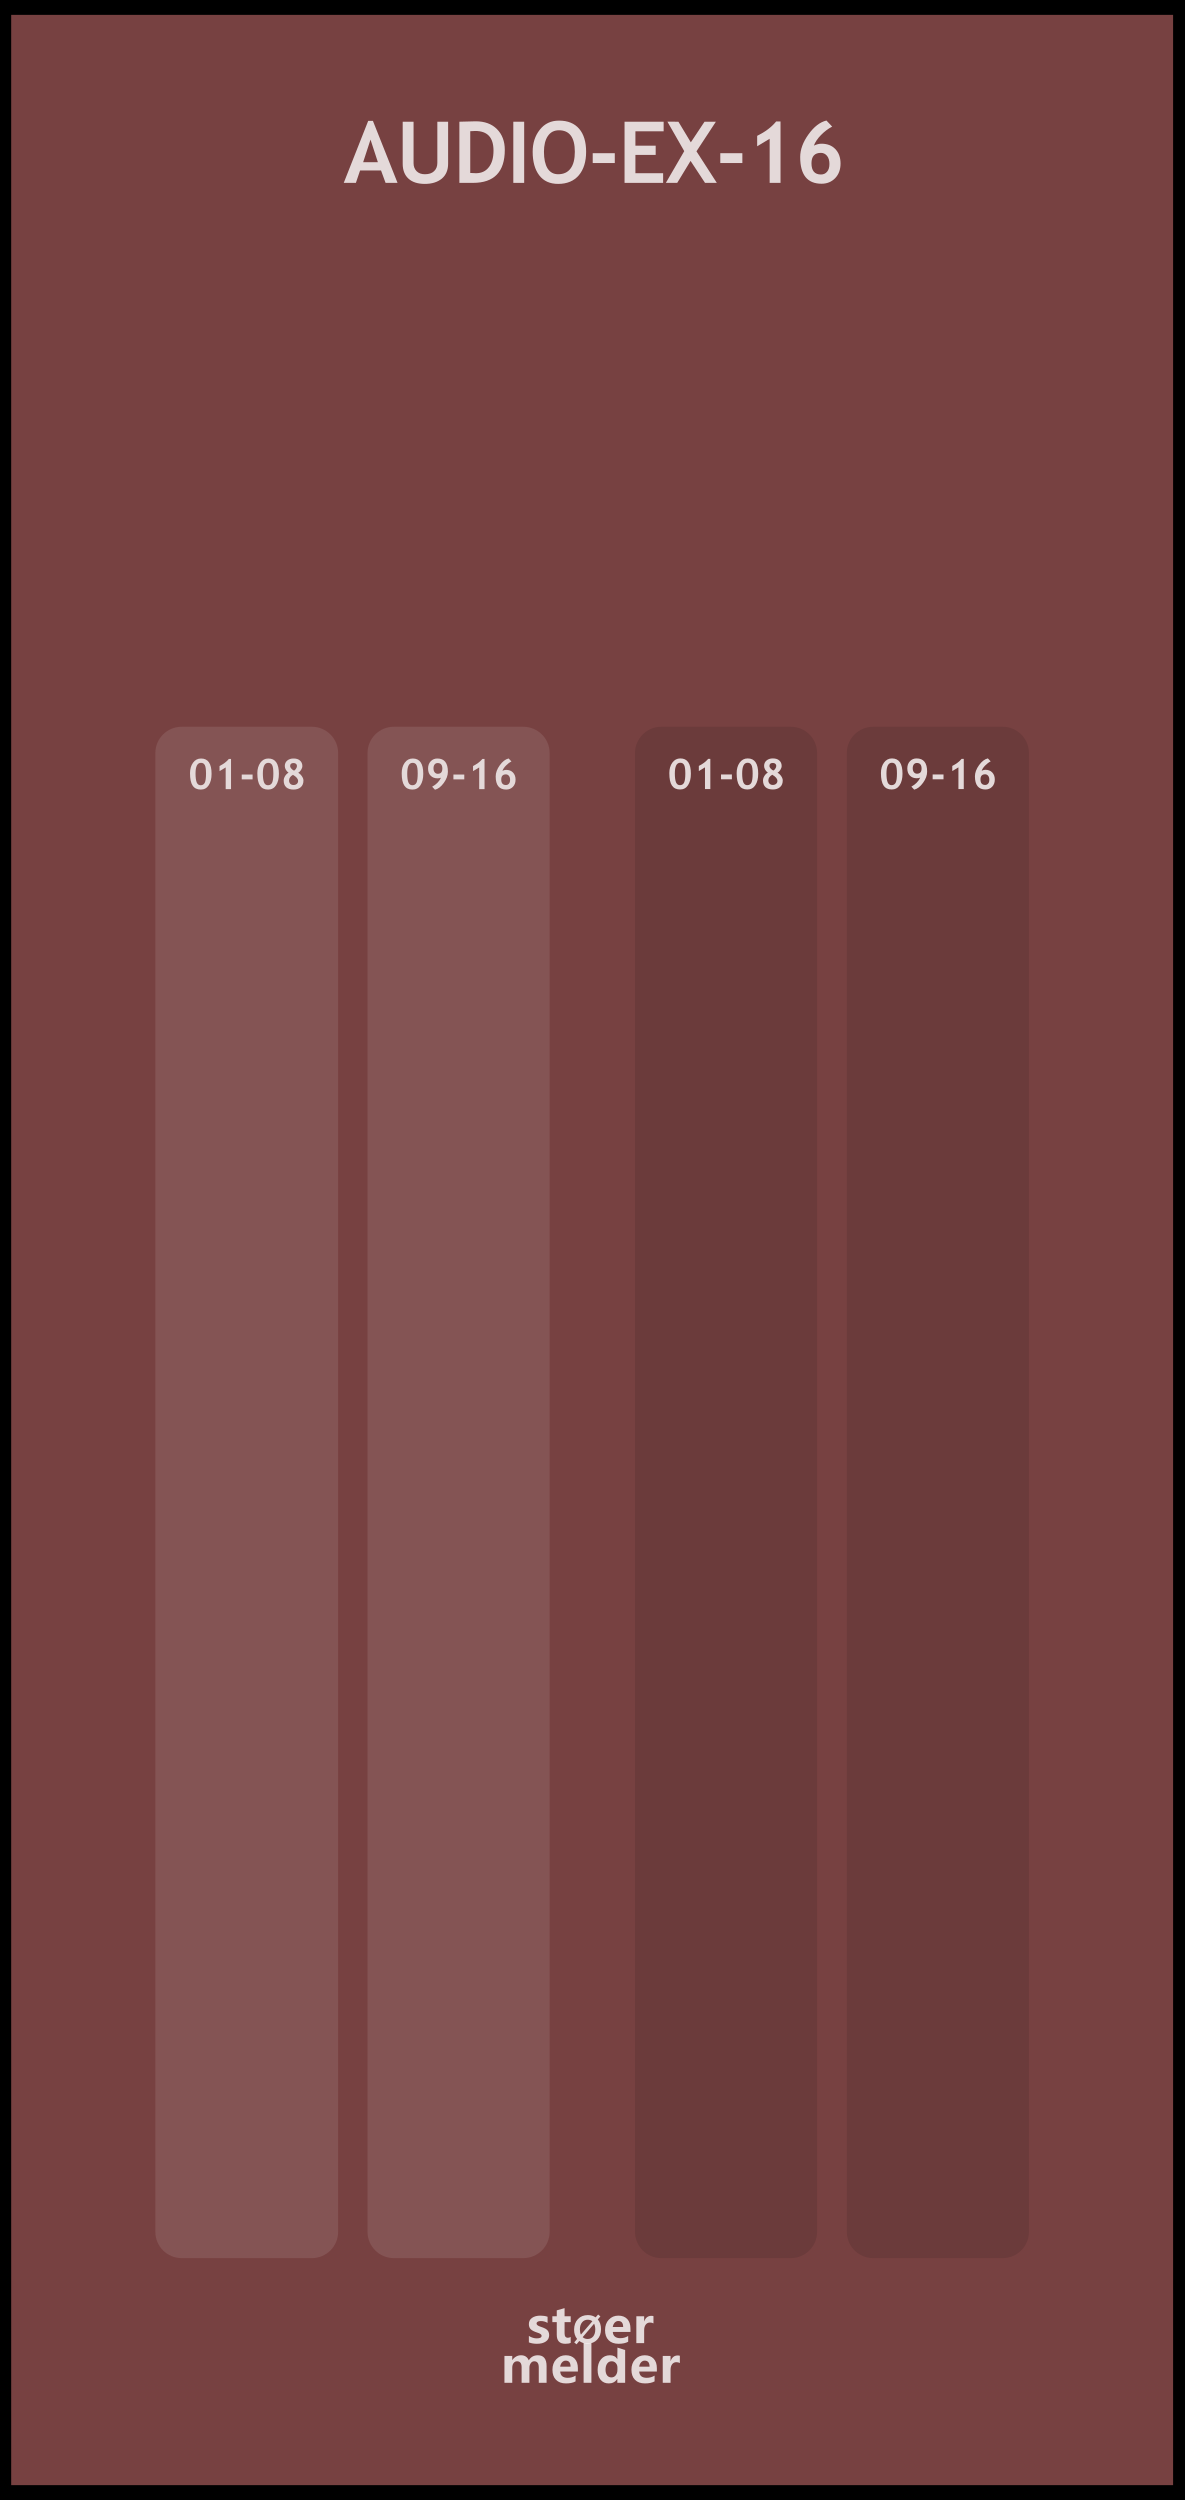
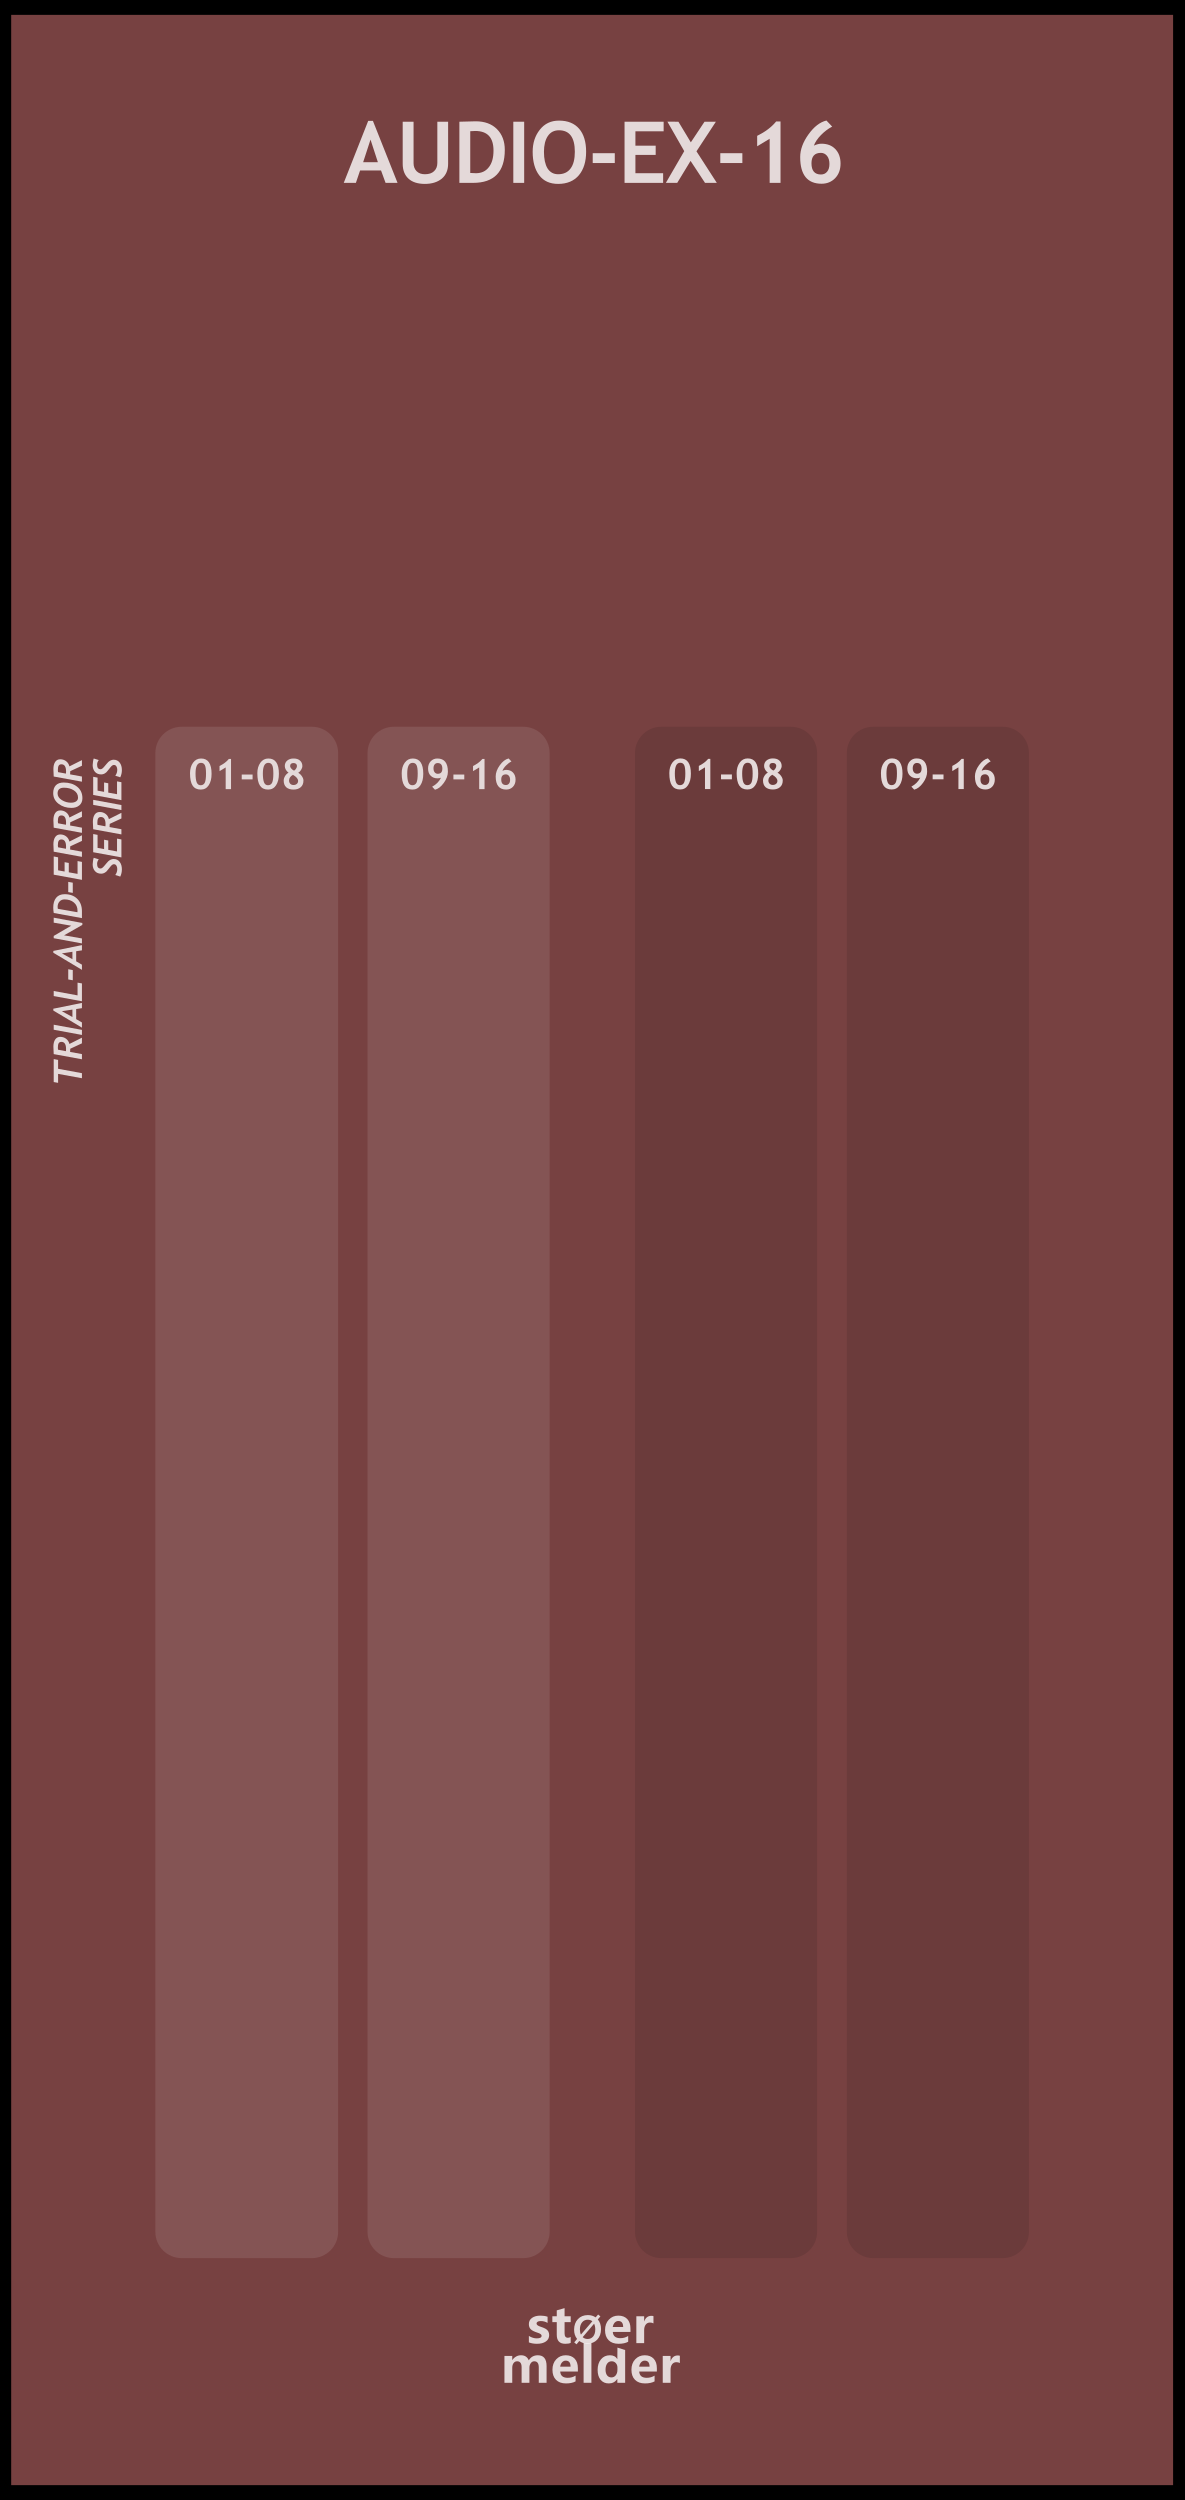
<svg xmlns="http://www.w3.org/2000/svg" width="100%" height="100%" viewBox="0 0 180 380" version="1.1" xml:space="preserve" style="fill-rule:evenodd;clip-rule:evenodd;stroke-linejoin:round;stroke-miterlimit:2;">
  <g id="Layer-1" transform="matrix(1.04167,0,0,1.04323,-1054.57,100.25)">
    <g id="path3835" transform="matrix(0.751726,0,0,1.00146,947.079,-246.589)">
      <rect x="86.88" y="150.274" width="229.871" height="363.723" style="fill:rgb(119,65,65);stroke:black;stroke-width:4.33px;" />
    </g>
    <g transform="matrix(0.96,0,0,0.958563,1082.39,-69.4502)">
      <g transform="matrix(13,0,0,13,-20.6999,0)">
        <path d="M0.491,-0L0.438,-0.145L0.193,-0.145L0.144,-0L0.002,-0L0.288,-0.725L0.343,-0.725L0.631,-0L0.491,-0ZM0.315,-0.506L0.229,-0.242L0.401,-0.242L0.315,-0.506Z" style="fill:white;fill-opacity:0.8;fill-rule:nonzero;" />
      </g>
      <g transform="matrix(13,0,0,13,-12.662,0)">
        <path d="M0.073,-0.715L0.2,-0.715L0.2,-0.23C0.2,-0.192 0.212,-0.161 0.235,-0.137C0.259,-0.113 0.291,-0.101 0.332,-0.101C0.378,-0.101 0.414,-0.112 0.439,-0.136C0.465,-0.16 0.478,-0.192 0.478,-0.233L0.478,-0.715L0.604,-0.715L0.604,-0.223C0.604,-0.15 0.58,-0.092 0.531,-0.05C0.481,-0.009 0.415,0.012 0.333,0.012C0.25,0.012 0.186,-0.008 0.141,-0.049C0.096,-0.09 0.073,-0.148 0.073,-0.224L0.073,-0.715Z" style="fill:white;fill-opacity:0.8;fill-rule:nonzero;" />
      </g>
      <g transform="matrix(13,0,0,13,-4.04643,0)">
        <path d="M0.232,-0L0.073,-0L0.073,-0.715C0.174,-0.718 0.238,-0.72 0.264,-0.72C0.368,-0.72 0.451,-0.69 0.512,-0.629C0.573,-0.568 0.604,-0.487 0.604,-0.386C0.604,-0.129 0.48,-0 0.232,-0ZM0.2,-0.604L0.2,-0.116C0.221,-0.114 0.243,-0.113 0.267,-0.113C0.331,-0.113 0.381,-0.136 0.417,-0.183C0.454,-0.229 0.472,-0.294 0.472,-0.378C0.472,-0.531 0.401,-0.607 0.258,-0.607C0.245,-0.607 0.225,-0.606 0.2,-0.604Z" style="fill:white;fill-opacity:0.8;fill-rule:nonzero;" />
      </g>
      <g transform="matrix(13,0,0,13,4.11209,0)">
        <rect x="0.076" y="-0.715" width="0.127" height="0.715" style="fill:white;fill-opacity:0.8;fill-rule:nonzero;" />
      </g>
      <g transform="matrix(13,0,0,13,7.53525,0)">
        <path d="M0.039,-0.364C0.039,-0.466 0.067,-0.552 0.123,-0.622C0.179,-0.693 0.253,-0.728 0.347,-0.728C0.45,-0.728 0.528,-0.696 0.583,-0.632C0.637,-0.569 0.664,-0.479 0.664,-0.364C0.664,-0.249 0.636,-0.157 0.579,-0.089C0.522,-0.022 0.441,0.012 0.337,0.012C0.241,0.012 0.167,-0.021 0.116,-0.088C0.065,-0.155 0.039,-0.247 0.039,-0.364ZM0.171,-0.364C0.171,-0.28 0.185,-0.215 0.213,-0.169C0.242,-0.124 0.283,-0.101 0.337,-0.101C0.4,-0.101 0.449,-0.123 0.482,-0.168C0.516,-0.213 0.532,-0.278 0.532,-0.364C0.532,-0.531 0.47,-0.615 0.347,-0.615C0.29,-0.615 0.247,-0.593 0.216,-0.547C0.186,-0.502 0.171,-0.441 0.171,-0.364Z" style="fill:white;fill-opacity:0.8;fill-rule:nonzero;" />
      </g>
      <g transform="matrix(13,0,0,13,16.4809,0)">
        <rect x="0.053" y="-0.347" width="0.258" height="0.115" style="fill:white;fill-opacity:0.8;fill-rule:nonzero;" />
      </g>
      <g transform="matrix(13,0,0,13,21.0593,0)">
        <path d="M0.2,-0.603L0.2,-0.435L0.437,-0.435L0.437,-0.327L0.2,-0.327L0.2,-0.113L0.524,-0.113L0.524,-0L0.073,-0L0.073,-0.715L0.53,-0.715L0.53,-0.603L0.2,-0.603Z" style="fill:white;fill-opacity:0.8;fill-rule:nonzero;" />
      </g>
      <g transform="matrix(13,0,0,13,28.2593,0)">
        <path d="M0.46,-0L0.291,-0.257L0.135,-0L0.002,-0L0.217,-0.371L0.02,-0.716L0.149,-0.715L0.294,-0.474L0.454,-0.715L0.587,-0.715L0.36,-0.369L0.598,-0L0.46,-0Z" style="fill:white;fill-opacity:0.8;fill-rule:nonzero;" />
      </g>
      <g transform="matrix(13,0,0,13,35.872,0)">
        <rect x="0.053" y="-0.347" width="0.258" height="0.115" style="fill:white;fill-opacity:0.8;fill-rule:nonzero;" />
      </g>
      <g transform="matrix(13,0,0,13,40.4504,0)">
        <path d="M0.278,-0L0.278,-0.516L0.132,-0.428L0.132,-0.55C0.226,-0.596 0.3,-0.652 0.354,-0.718L0.405,-0.718L0.405,-0L0.278,-0Z" style="fill:white;fill-opacity:0.8;fill-rule:nonzero;" />
      </g>
      <g transform="matrix(13,0,0,13,47.8726,0)">
        <path d="M0.371,-0.729L0.438,-0.658C0.39,-0.633 0.346,-0.599 0.306,-0.558C0.266,-0.517 0.239,-0.476 0.224,-0.436C0.258,-0.451 0.287,-0.458 0.312,-0.458C0.379,-0.458 0.434,-0.438 0.474,-0.396C0.515,-0.354 0.536,-0.297 0.536,-0.226C0.536,-0.156 0.515,-0.099 0.473,-0.055C0.431,-0.012 0.378,0.01 0.314,0.01C0.148,0.01 0.064,-0.094 0.064,-0.302C0.064,-0.389 0.097,-0.478 0.161,-0.567C0.225,-0.656 0.295,-0.711 0.371,-0.729ZM0.196,-0.229C0.196,-0.142 0.233,-0.098 0.307,-0.098C0.337,-0.098 0.361,-0.109 0.379,-0.131C0.397,-0.152 0.406,-0.182 0.406,-0.221C0.406,-0.261 0.397,-0.292 0.378,-0.316C0.359,-0.339 0.335,-0.351 0.306,-0.351C0.233,-0.351 0.196,-0.31 0.196,-0.229Z" style="fill:white;fill-opacity:0.8;fill-rule:nonzero;" />
      </g>
    </g>
    <g transform="matrix(0.673408,0,0,0.840369,432.053,160.353)">
      <g transform="matrix(1.198,0,0,0.958552,893.633,-224.914)">
        <g transform="matrix(9,0,0,9,64.0056,347.267)">
          <path d="M0.919,-0L0.762,-0L0.762,-0.308C0.762,-0.391 0.732,-0.432 0.671,-0.432C0.643,-0.432 0.62,-0.42 0.602,-0.395C0.583,-0.369 0.574,-0.339 0.574,-0.303L0.574,-0L0.417,-0L0.417,-0.312C0.417,-0.392 0.387,-0.432 0.327,-0.432C0.298,-0.432 0.274,-0.42 0.256,-0.396C0.238,-0.372 0.229,-0.341 0.229,-0.301L0.229,-0L0.072,-0L0.072,-0.54L0.229,-0.54L0.229,-0.456L0.231,-0.456C0.25,-0.486 0.275,-0.51 0.307,-0.528C0.338,-0.545 0.371,-0.553 0.405,-0.553C0.481,-0.553 0.533,-0.519 0.561,-0.451C0.603,-0.519 0.663,-0.553 0.743,-0.553C0.86,-0.553 0.919,-0.481 0.919,-0.335L0.919,-0Z" style="fill:white;fill-opacity:0.8;fill-rule:nonzero;" />
        </g>
        <g transform="matrix(9,0,0,9,72.978,347.267)">
          <path d="M0.551,-0.226L0.196,-0.226C0.201,-0.142 0.252,-0.1 0.347,-0.1C0.407,-0.1 0.459,-0.115 0.505,-0.144L0.505,-0.028C0.456,-0.001 0.391,0.013 0.312,0.013C0.226,0.013 0.159,-0.011 0.111,-0.06C0.063,-0.108 0.04,-0.176 0.04,-0.262C0.04,-0.348 0.065,-0.419 0.116,-0.472C0.167,-0.526 0.23,-0.553 0.307,-0.553C0.384,-0.553 0.443,-0.53 0.487,-0.484C0.53,-0.437 0.551,-0.374 0.551,-0.292L0.551,-0.226ZM0.404,-0.324C0.404,-0.405 0.372,-0.445 0.306,-0.445C0.279,-0.445 0.255,-0.434 0.234,-0.412C0.214,-0.39 0.201,-0.361 0.195,-0.324L0.404,-0.324Z" style="fill:white;fill-opacity:0.8;fill-rule:nonzero;" />
        </g>
        <g transform="matrix(9,0,0,9,78.3513,347.267)">
          <rect x="0.069" y="-0.799" width="0.157" height="0.799" style="fill:white;fill-opacity:0.8;fill-rule:nonzero;" />
        </g>
        <g transform="matrix(9,0,0,9,81.1494,347.267)">
          <path d="M0.593,-0L0.436,-0L0.436,-0.076L0.433,-0.076C0.395,-0.017 0.339,0.013 0.264,0.013C0.195,0.013 0.141,-0.011 0.1,-0.06C0.06,-0.108 0.04,-0.174 0.04,-0.258C0.04,-0.346 0.062,-0.418 0.108,-0.472C0.153,-0.526 0.212,-0.553 0.286,-0.553C0.356,-0.553 0.405,-0.528 0.433,-0.477L0.436,-0.477L0.438,-0.707L0.593,-0.658L0.593,-0ZM0.438,-0.306C0.438,-0.342 0.427,-0.372 0.405,-0.396C0.383,-0.42 0.356,-0.432 0.323,-0.432C0.284,-0.432 0.254,-0.417 0.232,-0.386C0.21,-0.356 0.199,-0.315 0.199,-0.263C0.199,-0.213 0.21,-0.175 0.231,-0.148C0.252,-0.121 0.281,-0.108 0.318,-0.108C0.353,-0.108 0.382,-0.122 0.404,-0.15C0.427,-0.179 0.438,-0.215 0.438,-0.261L0.438,-0.306Z" style="fill:white;fill-opacity:0.8;fill-rule:nonzero;" />
        </g>
        <g transform="matrix(9,0,0,9,87.2654,347.267)">
          <path d="M0.551,-0.226L0.196,-0.226C0.201,-0.142 0.252,-0.1 0.347,-0.1C0.407,-0.1 0.459,-0.115 0.505,-0.144L0.505,-0.028C0.456,-0.001 0.391,0.013 0.312,0.013C0.226,0.013 0.159,-0.011 0.111,-0.06C0.063,-0.108 0.04,-0.176 0.04,-0.262C0.04,-0.348 0.065,-0.419 0.116,-0.472C0.167,-0.526 0.23,-0.553 0.307,-0.553C0.384,-0.553 0.443,-0.53 0.487,-0.484C0.53,-0.437 0.551,-0.374 0.551,-0.292L0.551,-0.226ZM0.404,-0.324C0.404,-0.405 0.372,-0.445 0.306,-0.445C0.279,-0.445 0.255,-0.434 0.234,-0.412C0.214,-0.39 0.201,-0.361 0.195,-0.324L0.404,-0.324Z" style="fill:white;fill-opacity:0.8;fill-rule:nonzero;" />
        </g>
        <g transform="matrix(9,0,0,9,92.6386,347.267)">
          <path d="M0.416,-0.397C0.397,-0.408 0.374,-0.414 0.346,-0.414C0.31,-0.414 0.282,-0.4 0.261,-0.373C0.24,-0.345 0.229,-0.308 0.229,-0.26L0.229,-0L0.072,-0L0.072,-0.54L0.229,-0.54L0.229,-0.438L0.231,-0.438C0.257,-0.512 0.305,-0.549 0.374,-0.549C0.392,-0.549 0.406,-0.547 0.416,-0.543L0.416,-0.397Z" style="fill:white;fill-opacity:0.8;fill-rule:nonzero;" />
        </g>
      </g>
      <g transform="matrix(1.198,0,0,0.958552,893.495,-231.786)">
        <g transform="matrix(9,0,0,9,68.6657,347.267)">
          <path d="M0.058,-0.145C0.112,-0.112 0.165,-0.096 0.216,-0.096C0.281,-0.096 0.314,-0.113 0.314,-0.148C0.314,-0.173 0.287,-0.193 0.233,-0.21C0.166,-0.231 0.12,-0.254 0.095,-0.28C0.07,-0.305 0.058,-0.34 0.058,-0.383C0.058,-0.436 0.079,-0.478 0.122,-0.508C0.165,-0.538 0.221,-0.553 0.291,-0.553C0.34,-0.553 0.388,-0.546 0.434,-0.531L0.434,-0.407C0.392,-0.432 0.346,-0.444 0.295,-0.444C0.27,-0.444 0.25,-0.44 0.235,-0.431C0.22,-0.422 0.212,-0.41 0.212,-0.396C0.212,-0.371 0.235,-0.351 0.28,-0.335C0.329,-0.319 0.366,-0.304 0.39,-0.291C0.415,-0.278 0.434,-0.26 0.447,-0.238C0.459,-0.216 0.466,-0.191 0.466,-0.163C0.466,-0.107 0.444,-0.064 0.399,-0.033C0.354,-0.002 0.295,0.013 0.22,0.013C0.162,0.013 0.107,0.004 0.058,-0.015L0.058,-0.145Z" style="fill:white;fill-opacity:0.8;fill-rule:nonzero;" />
        </g>
        <g transform="matrix(9,0,0,9,73.2436,347.267)">
          <path d="M0.39,-0.006C0.366,0.007 0.33,0.013 0.282,0.013C0.167,0.013 0.11,-0.047 0.11,-0.167L0.11,-0.422L0.021,-0.422L0.021,-0.54L0.11,-0.54L0.11,-0.659L0.267,-0.704L0.267,-0.54L0.39,-0.54L0.39,-0.422L0.267,-0.422L0.267,-0.195C0.267,-0.137 0.289,-0.108 0.335,-0.108C0.353,-0.108 0.371,-0.114 0.39,-0.124L0.39,-0.006Z" style="fill:white;fill-opacity:0.8;fill-rule:nonzero;" />
        </g>
        <g transform="matrix(6.6,0,0,6.6,77.1051,347.267)">
          <path d="M0.106,0.032L0.043,-0.021L0.122,-0.115C0.067,-0.183 0.04,-0.268 0.04,-0.368C0.04,-0.487 0.075,-0.584 0.144,-0.658C0.213,-0.732 0.305,-0.769 0.418,-0.769C0.5,-0.769 0.571,-0.748 0.63,-0.706L0.698,-0.785L0.761,-0.733L0.689,-0.65C0.748,-0.581 0.778,-0.493 0.778,-0.384C0.778,-0.266 0.743,-0.17 0.674,-0.097C0.605,-0.023 0.516,0.013 0.406,0.013C0.32,0.013 0.246,-0.011 0.182,-0.059L0.106,0.032ZM0.54,-0.6C0.506,-0.628 0.463,-0.642 0.413,-0.642C0.349,-0.642 0.297,-0.617 0.258,-0.569C0.218,-0.52 0.199,-0.455 0.199,-0.375C0.199,-0.319 0.208,-0.273 0.227,-0.234L0.54,-0.6ZM0.275,-0.165C0.311,-0.131 0.356,-0.114 0.409,-0.114C0.473,-0.114 0.524,-0.137 0.563,-0.184C0.601,-0.231 0.62,-0.294 0.62,-0.374C0.62,-0.435 0.61,-0.488 0.588,-0.533L0.275,-0.165Z" style="fill:white;fill-opacity:0.8;fill-rule:nonzero;" />
        </g>
        <g transform="matrix(9,0,0,9,82.6053,347.267)">
          <path d="M0.551,-0.226L0.196,-0.226C0.201,-0.142 0.252,-0.1 0.347,-0.1C0.407,-0.1 0.459,-0.115 0.505,-0.144L0.505,-0.028C0.456,-0.001 0.391,0.013 0.312,0.013C0.226,0.013 0.159,-0.011 0.111,-0.06C0.063,-0.108 0.04,-0.176 0.04,-0.262C0.04,-0.348 0.065,-0.419 0.116,-0.472C0.167,-0.526 0.23,-0.553 0.307,-0.553C0.384,-0.553 0.443,-0.53 0.487,-0.484C0.53,-0.437 0.551,-0.374 0.551,-0.292L0.551,-0.226ZM0.404,-0.324C0.404,-0.405 0.372,-0.445 0.306,-0.445C0.279,-0.445 0.255,-0.434 0.234,-0.412C0.214,-0.39 0.201,-0.361 0.195,-0.324L0.404,-0.324Z" style="fill:white;fill-opacity:0.8;fill-rule:nonzero;" />
        </g>
        <g transform="matrix(9,0,0,9,87.9786,347.267)">
          <path d="M0.416,-0.397C0.397,-0.408 0.374,-0.414 0.346,-0.414C0.31,-0.414 0.282,-0.4 0.261,-0.373C0.24,-0.345 0.229,-0.308 0.229,-0.26L0.229,-0L0.072,-0L0.072,-0.54L0.229,-0.54L0.229,-0.438L0.231,-0.438C0.257,-0.512 0.305,-0.549 0.374,-0.549C0.392,-0.549 0.406,-0.547 0.416,-0.543L0.416,-0.397Z" style="fill:white;fill-opacity:0.8;fill-rule:nonzero;" />
        </g>
      </g>
    </g>
    <g transform="matrix(0.392065,0,0,8.33181,1033.05,-464.488)">
      <path d="M73.138,57.384C73.138,57.13 68.749,56.924 63.343,56.924L14.901,56.924C9.496,56.924 5.107,57.13 5.107,57.384L5.107,83.244C5.107,83.498 9.496,83.704 14.901,83.704L63.343,83.704C68.749,83.704 73.138,83.498 73.138,83.244L73.138,57.384Z" style="fill:white;fill-opacity:0.1;" />
    </g>
    <g transform="matrix(0.390589,0,0,8.33181,1064.02,-464.488)">
      <path d="M73.138,57.384C73.138,57.13 68.732,56.924 63.306,56.924L14.938,56.924C9.512,56.924 5.107,57.13 5.107,57.384L5.107,83.244C5.107,83.498 9.512,83.704 14.938,83.704L63.306,83.704C68.732,83.704 73.138,83.498 73.138,83.244L73.138,57.384Z" style="fill:white;fill-opacity:0.1;" />
    </g>
    <g transform="matrix(0.96,0,0,0.958563,1008.87,-30.8572)">
      <g transform="matrix(6.4,0,0,6.4,32.3062,51.8924)">
        <path d="M0.037,-0.379C0.037,-0.477 0.06,-0.56 0.108,-0.627C0.156,-0.694 0.22,-0.728 0.299,-0.728C0.466,-0.728 0.549,-0.607 0.549,-0.364C0.549,-0.25 0.526,-0.16 0.481,-0.092C0.437,-0.024 0.374,0.01 0.292,0.01C0.205,0.01 0.141,-0.021 0.099,-0.084C0.057,-0.146 0.037,-0.245 0.037,-0.379ZM0.168,-0.371C0.168,-0.275 0.178,-0.205 0.196,-0.16C0.215,-0.115 0.246,-0.093 0.289,-0.093C0.335,-0.093 0.368,-0.113 0.388,-0.154C0.407,-0.194 0.417,-0.266 0.417,-0.37C0.417,-0.467 0.408,-0.534 0.389,-0.57C0.37,-0.607 0.34,-0.625 0.297,-0.625C0.211,-0.625 0.168,-0.541 0.168,-0.371Z" style="fill:rgb(228,217,217);fill-rule:nonzero;" />
      </g>
      <g transform="matrix(6.4,0,0,6.4,36.1842,51.8924)">
        <path d="M0.278,-0L0.278,-0.516L0.132,-0.428L0.132,-0.55C0.226,-0.596 0.3,-0.652 0.354,-0.718L0.405,-0.718L0.405,-0L0.278,-0Z" style="fill:rgb(228,217,217);fill-rule:nonzero;" />
      </g>
      <g transform="matrix(6.4,0,0,6.4,40.0622,51.8924)">
        <rect x="0.053" y="-0.347" width="0.258" height="0.115" style="fill:rgb(228,217,217);fill-rule:nonzero;" />
      </g>
      <g transform="matrix(6.4,0,0,6.4,42.5402,51.8924)">
        <path d="M0.037,-0.379C0.037,-0.477 0.06,-0.56 0.108,-0.627C0.156,-0.694 0.22,-0.728 0.299,-0.728C0.466,-0.728 0.549,-0.607 0.549,-0.364C0.549,-0.25 0.526,-0.16 0.481,-0.092C0.437,-0.024 0.374,0.01 0.292,0.01C0.205,0.01 0.141,-0.021 0.099,-0.084C0.057,-0.146 0.037,-0.245 0.037,-0.379ZM0.168,-0.371C0.168,-0.275 0.178,-0.205 0.196,-0.16C0.215,-0.115 0.246,-0.093 0.289,-0.093C0.335,-0.093 0.368,-0.113 0.388,-0.154C0.407,-0.194 0.417,-0.266 0.417,-0.37C0.417,-0.467 0.408,-0.534 0.389,-0.57C0.37,-0.607 0.34,-0.625 0.297,-0.625C0.211,-0.625 0.168,-0.541 0.168,-0.371Z" style="fill:rgb(228,217,217);fill-rule:nonzero;" />
      </g>
      <g transform="matrix(6.4,0,0,6.4,46.4182,51.8924)">
        <path d="M0.172,-0.392C0.146,-0.409 0.125,-0.432 0.108,-0.461C0.091,-0.49 0.083,-0.519 0.083,-0.548C0.083,-0.603 0.102,-0.647 0.141,-0.679C0.18,-0.712 0.23,-0.728 0.291,-0.728C0.356,-0.728 0.408,-0.712 0.444,-0.679C0.481,-0.647 0.5,-0.603 0.5,-0.548C0.5,-0.519 0.489,-0.488 0.469,-0.456C0.448,-0.423 0.426,-0.401 0.401,-0.388C0.432,-0.373 0.461,-0.347 0.487,-0.31C0.513,-0.273 0.526,-0.237 0.526,-0.205C0.526,-0.137 0.505,-0.084 0.462,-0.047C0.42,-0.009 0.362,0.01 0.289,0.01C0.215,0.01 0.158,-0.009 0.117,-0.045C0.077,-0.082 0.057,-0.135 0.057,-0.205C0.057,-0.24 0.068,-0.276 0.089,-0.31C0.11,-0.345 0.138,-0.372 0.172,-0.392ZM0.303,-0.44C0.321,-0.449 0.337,-0.465 0.351,-0.488C0.365,-0.51 0.372,-0.531 0.372,-0.55C0.372,-0.571 0.365,-0.588 0.35,-0.601C0.335,-0.614 0.315,-0.62 0.291,-0.62C0.237,-0.62 0.21,-0.597 0.21,-0.549C0.21,-0.528 0.22,-0.507 0.24,-0.486C0.26,-0.464 0.281,-0.449 0.303,-0.44ZM0.277,-0.34C0.215,-0.305 0.184,-0.26 0.184,-0.205C0.184,-0.174 0.194,-0.149 0.213,-0.128C0.233,-0.108 0.258,-0.098 0.289,-0.098C0.321,-0.098 0.348,-0.107 0.368,-0.125C0.389,-0.142 0.399,-0.166 0.399,-0.195C0.399,-0.244 0.359,-0.293 0.277,-0.34Z" style="fill:rgb(228,217,217);fill-rule:nonzero;" />
      </g>
    </g>
    <g transform="matrix(0.96,0,0,0.958563,1039.76,-30.8572)">
      <g transform="matrix(6.4,0,0,6.4,32.3062,51.8924)">
        <path d="M0.037,-0.379C0.037,-0.477 0.06,-0.56 0.108,-0.627C0.156,-0.694 0.22,-0.728 0.299,-0.728C0.466,-0.728 0.549,-0.607 0.549,-0.364C0.549,-0.25 0.526,-0.16 0.481,-0.092C0.437,-0.024 0.374,0.01 0.292,0.01C0.205,0.01 0.141,-0.021 0.099,-0.084C0.057,-0.146 0.037,-0.245 0.037,-0.379ZM0.168,-0.371C0.168,-0.275 0.178,-0.205 0.196,-0.16C0.215,-0.115 0.246,-0.093 0.289,-0.093C0.335,-0.093 0.368,-0.113 0.388,-0.154C0.407,-0.194 0.417,-0.266 0.417,-0.37C0.417,-0.467 0.408,-0.534 0.389,-0.57C0.37,-0.607 0.34,-0.625 0.297,-0.625C0.211,-0.625 0.168,-0.541 0.168,-0.371Z" style="fill:rgb(228,217,217);fill-rule:nonzero;" />
      </g>
      <g transform="matrix(6.4,0,0,6.4,36.1842,51.8924)">
        <path d="M0.221,0.014L0.154,-0.058C0.253,-0.112 0.323,-0.184 0.364,-0.272C0.342,-0.262 0.314,-0.257 0.28,-0.257C0.213,-0.257 0.159,-0.278 0.118,-0.32C0.077,-0.361 0.057,-0.418 0.057,-0.49C0.057,-0.561 0.078,-0.618 0.12,-0.662C0.162,-0.706 0.214,-0.728 0.278,-0.728C0.444,-0.728 0.528,-0.623 0.528,-0.414C0.528,-0.326 0.496,-0.238 0.431,-0.149C0.367,-0.059 0.297,-0.005 0.221,0.014ZM0.186,-0.495C0.186,-0.455 0.195,-0.423 0.214,-0.4C0.233,-0.377 0.257,-0.365 0.287,-0.365C0.36,-0.365 0.396,-0.406 0.396,-0.487C0.396,-0.576 0.359,-0.62 0.285,-0.62C0.255,-0.62 0.231,-0.609 0.213,-0.587C0.195,-0.564 0.186,-0.534 0.186,-0.495Z" style="fill:rgb(228,217,217);fill-rule:nonzero;" />
      </g>
      <g transform="matrix(6.4,0,0,6.4,40.0622,51.8924)">
        <rect x="0.053" y="-0.347" width="0.258" height="0.115" style="fill:rgb(228,217,217);fill-rule:nonzero;" />
      </g>
      <g transform="matrix(6.4,0,0,6.4,42.5402,51.8924)">
        <path d="M0.278,-0L0.278,-0.516L0.132,-0.428L0.132,-0.55C0.226,-0.596 0.3,-0.652 0.354,-0.718L0.405,-0.718L0.405,-0L0.278,-0Z" style="fill:rgb(228,217,217);fill-rule:nonzero;" />
      </g>
      <g transform="matrix(6.4,0,0,6.4,46.4182,51.8924)">
        <path d="M0.371,-0.729L0.438,-0.658C0.39,-0.633 0.346,-0.599 0.306,-0.558C0.266,-0.517 0.239,-0.476 0.224,-0.436C0.258,-0.451 0.287,-0.458 0.312,-0.458C0.379,-0.458 0.434,-0.438 0.474,-0.396C0.515,-0.354 0.536,-0.297 0.536,-0.226C0.536,-0.156 0.515,-0.099 0.473,-0.055C0.431,-0.012 0.378,0.01 0.314,0.01C0.148,0.01 0.064,-0.094 0.064,-0.302C0.064,-0.389 0.097,-0.478 0.161,-0.567C0.225,-0.656 0.295,-0.711 0.371,-0.729ZM0.196,-0.229C0.196,-0.142 0.233,-0.098 0.307,-0.098C0.337,-0.098 0.361,-0.109 0.379,-0.131C0.397,-0.152 0.406,-0.182 0.406,-0.221C0.406,-0.261 0.397,-0.292 0.378,-0.316C0.359,-0.339 0.335,-0.351 0.306,-0.351C0.233,-0.351 0.196,-0.31 0.196,-0.229Z" style="fill:rgb(228,217,217);fill-rule:nonzero;" />
      </g>
    </g>
    <g transform="matrix(0.390589,0,0,8.33181,1103.05,-464.488)">
      <path d="M73.138,57.384C73.138,57.13 68.732,56.924 63.306,56.924L14.938,56.924C9.512,56.924 5.107,57.13 5.107,57.384L5.107,83.244C5.107,83.498 9.512,83.704 14.938,83.704L63.306,83.704C68.732,83.704 73.138,83.498 73.138,83.244L73.138,57.384Z" style="fill-opacity:0.1;" />
    </g>
    <g transform="matrix(0.390589,0,0,8.33181,1133.96,-464.488)">
      <path d="M73.138,57.384C73.138,57.13 68.732,56.924 63.306,56.924L14.938,56.924C9.512,56.924 5.107,57.13 5.107,57.384L5.107,83.244C5.107,83.498 9.512,83.704 14.938,83.704L63.306,83.704C68.732,83.704 73.138,83.498 73.138,83.244L73.138,57.384Z" style="fill-opacity:0.1;" />
    </g>
    <g transform="matrix(0.96,0,0,0.958563,1078.81,-30.8692)">
      <g transform="matrix(6.4,0,0,6.4,32.3062,51.8924)">
        <path d="M0.037,-0.379C0.037,-0.477 0.06,-0.56 0.108,-0.627C0.156,-0.694 0.22,-0.728 0.299,-0.728C0.466,-0.728 0.549,-0.607 0.549,-0.364C0.549,-0.25 0.526,-0.16 0.481,-0.092C0.437,-0.024 0.374,0.01 0.292,0.01C0.205,0.01 0.141,-0.021 0.099,-0.084C0.057,-0.146 0.037,-0.245 0.037,-0.379ZM0.168,-0.371C0.168,-0.275 0.178,-0.205 0.196,-0.16C0.215,-0.115 0.246,-0.093 0.289,-0.093C0.335,-0.093 0.368,-0.113 0.388,-0.154C0.407,-0.194 0.417,-0.266 0.417,-0.37C0.417,-0.467 0.408,-0.534 0.389,-0.57C0.37,-0.607 0.34,-0.625 0.297,-0.625C0.211,-0.625 0.168,-0.541 0.168,-0.371Z" style="fill:rgb(228,217,217);fill-rule:nonzero;" />
      </g>
      <g transform="matrix(6.4,0,0,6.4,36.1842,51.8924)">
        <path d="M0.278,-0L0.278,-0.516L0.132,-0.428L0.132,-0.55C0.226,-0.596 0.3,-0.652 0.354,-0.718L0.405,-0.718L0.405,-0L0.278,-0Z" style="fill:rgb(228,217,217);fill-rule:nonzero;" />
      </g>
      <g transform="matrix(6.4,0,0,6.4,40.0622,51.8924)">
        <rect x="0.053" y="-0.347" width="0.258" height="0.115" style="fill:rgb(228,217,217);fill-rule:nonzero;" />
      </g>
      <g transform="matrix(6.4,0,0,6.4,42.5402,51.8924)">
        <path d="M0.037,-0.379C0.037,-0.477 0.06,-0.56 0.108,-0.627C0.156,-0.694 0.22,-0.728 0.299,-0.728C0.466,-0.728 0.549,-0.607 0.549,-0.364C0.549,-0.25 0.526,-0.16 0.481,-0.092C0.437,-0.024 0.374,0.01 0.292,0.01C0.205,0.01 0.141,-0.021 0.099,-0.084C0.057,-0.146 0.037,-0.245 0.037,-0.379ZM0.168,-0.371C0.168,-0.275 0.178,-0.205 0.196,-0.16C0.215,-0.115 0.246,-0.093 0.289,-0.093C0.335,-0.093 0.368,-0.113 0.388,-0.154C0.407,-0.194 0.417,-0.266 0.417,-0.37C0.417,-0.467 0.408,-0.534 0.389,-0.57C0.37,-0.607 0.34,-0.625 0.297,-0.625C0.211,-0.625 0.168,-0.541 0.168,-0.371Z" style="fill:rgb(228,217,217);fill-rule:nonzero;" />
      </g>
      <g transform="matrix(6.4,0,0,6.4,46.4182,51.8924)">
        <path d="M0.172,-0.392C0.146,-0.409 0.125,-0.432 0.108,-0.461C0.091,-0.49 0.083,-0.519 0.083,-0.548C0.083,-0.603 0.102,-0.647 0.141,-0.679C0.18,-0.712 0.23,-0.728 0.291,-0.728C0.356,-0.728 0.408,-0.712 0.444,-0.679C0.481,-0.647 0.5,-0.603 0.5,-0.548C0.5,-0.519 0.489,-0.488 0.469,-0.456C0.448,-0.423 0.426,-0.401 0.401,-0.388C0.432,-0.373 0.461,-0.347 0.487,-0.31C0.513,-0.273 0.526,-0.237 0.526,-0.205C0.526,-0.137 0.505,-0.084 0.462,-0.047C0.42,-0.009 0.362,0.01 0.289,0.01C0.215,0.01 0.158,-0.009 0.117,-0.045C0.077,-0.082 0.057,-0.135 0.057,-0.205C0.057,-0.24 0.068,-0.276 0.089,-0.31C0.11,-0.345 0.138,-0.372 0.172,-0.392ZM0.303,-0.44C0.321,-0.449 0.337,-0.465 0.351,-0.488C0.365,-0.51 0.372,-0.531 0.372,-0.55C0.372,-0.571 0.365,-0.588 0.35,-0.601C0.335,-0.614 0.315,-0.62 0.291,-0.62C0.237,-0.62 0.21,-0.597 0.21,-0.549C0.21,-0.528 0.22,-0.507 0.24,-0.486C0.26,-0.464 0.281,-0.449 0.303,-0.44ZM0.277,-0.34C0.215,-0.305 0.184,-0.26 0.184,-0.205C0.184,-0.174 0.194,-0.149 0.213,-0.128C0.233,-0.108 0.258,-0.098 0.289,-0.098C0.321,-0.098 0.348,-0.107 0.368,-0.125C0.389,-0.142 0.399,-0.166 0.399,-0.195C0.399,-0.244 0.359,-0.293 0.277,-0.34Z" style="fill:rgb(228,217,217);fill-rule:nonzero;" />
      </g>
    </g>
    <g transform="matrix(0.96,0,0,0.958563,1109.69,-30.8692)">
      <g transform="matrix(6.4,0,0,6.4,32.3062,51.8924)">
        <path d="M0.037,-0.379C0.037,-0.477 0.06,-0.56 0.108,-0.627C0.156,-0.694 0.22,-0.728 0.299,-0.728C0.466,-0.728 0.549,-0.607 0.549,-0.364C0.549,-0.25 0.526,-0.16 0.481,-0.092C0.437,-0.024 0.374,0.01 0.292,0.01C0.205,0.01 0.141,-0.021 0.099,-0.084C0.057,-0.146 0.037,-0.245 0.037,-0.379ZM0.168,-0.371C0.168,-0.275 0.178,-0.205 0.196,-0.16C0.215,-0.115 0.246,-0.093 0.289,-0.093C0.335,-0.093 0.368,-0.113 0.388,-0.154C0.407,-0.194 0.417,-0.266 0.417,-0.37C0.417,-0.467 0.408,-0.534 0.389,-0.57C0.37,-0.607 0.34,-0.625 0.297,-0.625C0.211,-0.625 0.168,-0.541 0.168,-0.371Z" style="fill:rgb(228,217,217);fill-rule:nonzero;" />
      </g>
      <g transform="matrix(6.4,0,0,6.4,36.1842,51.8924)">
        <path d="M0.221,0.014L0.154,-0.058C0.253,-0.112 0.323,-0.184 0.364,-0.272C0.342,-0.262 0.314,-0.257 0.28,-0.257C0.213,-0.257 0.159,-0.278 0.118,-0.32C0.077,-0.361 0.057,-0.418 0.057,-0.49C0.057,-0.561 0.078,-0.618 0.12,-0.662C0.162,-0.706 0.214,-0.728 0.278,-0.728C0.444,-0.728 0.528,-0.623 0.528,-0.414C0.528,-0.326 0.496,-0.238 0.431,-0.149C0.367,-0.059 0.297,-0.005 0.221,0.014ZM0.186,-0.495C0.186,-0.455 0.195,-0.423 0.214,-0.4C0.233,-0.377 0.257,-0.365 0.287,-0.365C0.36,-0.365 0.396,-0.406 0.396,-0.487C0.396,-0.576 0.359,-0.62 0.285,-0.62C0.255,-0.62 0.231,-0.609 0.213,-0.587C0.195,-0.564 0.186,-0.534 0.186,-0.495Z" style="fill:rgb(228,217,217);fill-rule:nonzero;" />
      </g>
      <g transform="matrix(6.4,0,0,6.4,40.0622,51.8924)">
        <rect x="0.053" y="-0.347" width="0.258" height="0.115" style="fill:rgb(228,217,217);fill-rule:nonzero;" />
      </g>
      <g transform="matrix(6.4,0,0,6.4,42.5402,51.8924)">
        <path d="M0.278,-0L0.278,-0.516L0.132,-0.428L0.132,-0.55C0.226,-0.596 0.3,-0.652 0.354,-0.718L0.405,-0.718L0.405,-0L0.278,-0Z" style="fill:rgb(228,217,217);fill-rule:nonzero;" />
      </g>
      <g transform="matrix(6.4,0,0,6.4,46.4182,51.8924)">
        <path d="M0.371,-0.729L0.438,-0.658C0.39,-0.633 0.346,-0.599 0.306,-0.558C0.266,-0.517 0.239,-0.476 0.224,-0.436C0.258,-0.451 0.287,-0.458 0.312,-0.458C0.379,-0.458 0.434,-0.438 0.474,-0.396C0.515,-0.354 0.536,-0.297 0.536,-0.226C0.536,-0.156 0.515,-0.099 0.473,-0.055C0.431,-0.012 0.378,0.01 0.314,0.01C0.148,0.01 0.064,-0.094 0.064,-0.302C0.064,-0.389 0.097,-0.478 0.161,-0.567C0.225,-0.656 0.295,-0.711 0.371,-0.729ZM0.196,-0.229C0.196,-0.142 0.233,-0.098 0.307,-0.098C0.337,-0.098 0.361,-0.109 0.379,-0.131C0.397,-0.152 0.406,-0.182 0.406,-0.221C0.406,-0.261 0.397,-0.292 0.378,-0.316C0.359,-0.339 0.335,-0.351 0.306,-0.351C0.233,-0.351 0.196,-0.31 0.196,-0.229Z" style="fill:rgb(228,217,217);fill-rule:nonzero;" />
      </g>
    </g>
+     <g transform="matrix(5.8783e-17,-0.958563,0.96,5.8695e-17,1024.34,55.3571)">
+       <g transform="matrix(6,0,0,6,-7.18024,0)">
+         <path d="M0.679,-0.604L0.454,-0.604L0.343,-0L0.215,-0L0.325,-0.604L0.098,-0.604L0.118,-0.715L0.7,-0.715L0.679,-0.604Z" style="fill:white;fill-opacity:0.8;fill-rule:nonzero;" />
+       </g>
+       <g transform="matrix(6,0,0,6,-3.15989,0)">
+         <path d="M0.413,-0.317L0.572,-0L0.429,-0L0.292,-0.296C0.27,-0.296 0.243,-0.298 0.211,-0.3L0.156,-0L0.025,-0L0.156,-0.715C0.251,-0.72 0.313,-0.723 0.343,-0.723C0.42,-0.723 0.481,-0.708 0.526,-0.678C0.57,-0.648 0.593,-0.605 0.593,-0.549C0.593,-0.492 0.576,-0.442 0.544,-0.4C0.511,-0.358 0.467,-0.33 0.413,-0.317ZM0.267,-0.605L0.23,-0.405C0.249,-0.403 0.266,-0.402 0.281,-0.402C0.404,-0.402 0.466,-0.441 0.466,-0.52C0.466,-0.552 0.454,-0.576 0.43,-0.59C0.407,-0.603 0.368,-0.61 0.313,-0.61C0.308,-0.61 0.293,-0.609 0.267,-0.605Z" style="fill:white;fill-opacity:0.8;fill-rule:nonzero;" />
+       </g>
+       <g transform="matrix(6,0,0,6,0.491324,0)">
+         <path d="M0.161,-0L0.033,-0L0.165,-0.715L0.292,-0.715L0.161,-0Z" style="fill:white;fill-opacity:0.8;fill-rule:nonzero;" />
+       </g>
+       <g transform="matrix(6,0,0,6,2.07125,0)">
+         <path d="M0.448,-0L0.426,-0.146L0.17,-0.146L0.086,-0L-0.046,-0L0.388,-0.725L0.434,-0.725L0.581,-0L0.448,-0ZM0.371,-0.508L0.224,-0.241L0.412,-0.241L0.371,-0.508Z" style="fill:white;fill-opacity:0.8;fill-rule:nonzero;" />
+       </g>
+       <g transform="matrix(6,0,0,6,5.66386,0)">
+         <path d="M0.476,-0L0.024,-0L0.156,-0.715L0.284,-0.715L0.173,-0.111L0.496,-0.111L0.476,-0Z" style="fill:white;fill-opacity:0.8;fill-rule:nonzero;" />
+       </g>
+       <g transform="matrix(6,0,0,6,8.74379,0)">
+         <path d="M0.043,-0.232L0.063,-0.347L0.322,-0.347L0.301,-0.232L0.043,-0.232Z" style="fill:white;fill-opacity:0.8;fill-rule:nonzero;" />
+       </g>
+       <g transform="matrix(6,0,0,6,10.8569,0)">
+         <path d="M0.448,-0L0.426,-0.146L0.17,-0.146L0.086,-0L-0.046,-0L0.388,-0.725L0.434,-0.725L0.581,-0L0.448,-0ZM0.371,-0.508L0.224,-0.241L0.412,-0.241L0.371,-0.508Z" style="fill:white;fill-opacity:0.8;fill-rule:nonzero;" />
+       </g>
+       <g transform="matrix(6,0,0,6,14.4495,0)">
+         <path d="M0.543,0.01L0.494,0.01L0.23,-0.453L0.151,-0L0.025,-0L0.157,-0.715L0.215,-0.715L0.474,-0.272L0.551,-0.715L0.677,-0.715L0.543,0.01Z" style="fill:white;fill-opacity:0.8;fill-rule:nonzero;" />
+       </g>
+       <g transform="matrix(6,0,0,6,18.3205,0)">
+         <path d="M0.194,-0L0.021,-0L0.151,-0.714C0.199,-0.722 0.243,-0.727 0.285,-0.727C0.394,-0.727 0.479,-0.702 0.538,-0.652C0.598,-0.602 0.627,-0.53 0.627,-0.436C0.627,-0.303 0.588,-0.197 0.509,-0.118C0.431,-0.039 0.325,-0 0.194,-0ZM0.257,-0.611L0.17,-0.114C0.185,-0.112 0.198,-0.112 0.209,-0.112C0.297,-0.112 0.366,-0.143 0.417,-0.204C0.469,-0.266 0.495,-0.345 0.495,-0.441C0.495,-0.494 0.477,-0.536 0.441,-0.568C0.406,-0.6 0.36,-0.616 0.305,-0.616C0.289,-0.616 0.273,-0.614 0.257,-0.611Z" style="fill:white;fill-opacity:0.8;fill-rule:nonzero;" />
+       </g>
+       <g transform="matrix(6,0,0,6,22.0244,0)">
+         <path d="M0.043,-0.232L0.063,-0.347L0.322,-0.347L0.301,-0.232L0.043,-0.232Z" style="fill:white;fill-opacity:0.8;fill-rule:nonzero;" />
+       </g>
+       <g transform="matrix(6,0,0,6,24.1375,0)">
+         <path d="M0.592,-0.604L0.262,-0.604L0.232,-0.439L0.469,-0.439L0.449,-0.333L0.212,-0.333L0.172,-0.111L0.497,-0.111L0.476,-0L0.021,-0L0.152,-0.715L0.613,-0.715L0.592,-0.604Z" style="fill:white;fill-opacity:0.8;fill-rule:nonzero;" />
+       </g>
+       <g transform="matrix(6,0,0,6,27.6071,0)">
+         <path d="M0.413,-0.317L0.572,-0L0.429,-0L0.292,-0.296C0.27,-0.296 0.243,-0.298 0.211,-0.3L0.156,-0L0.025,-0L0.156,-0.715C0.251,-0.72 0.313,-0.723 0.343,-0.723C0.42,-0.723 0.481,-0.708 0.526,-0.678C0.57,-0.648 0.593,-0.605 0.593,-0.549C0.593,-0.492 0.576,-0.442 0.544,-0.4C0.511,-0.358 0.467,-0.33 0.413,-0.317ZM0.267,-0.605L0.23,-0.405C0.249,-0.403 0.266,-0.402 0.281,-0.402C0.404,-0.402 0.466,-0.441 0.466,-0.52C0.466,-0.552 0.454,-0.576 0.43,-0.59C0.407,-0.603 0.368,-0.61 0.313,-0.61C0.308,-0.61 0.293,-0.609 0.267,-0.605Z" style="fill:white;fill-opacity:0.8;fill-rule:nonzero;" />
+       </g>
+       <g transform="matrix(6,0,0,6,31.2583,0)">
+         <path d="M0.413,-0.317L0.572,-0L0.429,-0L0.292,-0.296C0.27,-0.296 0.243,-0.298 0.211,-0.3L0.156,-0L0.025,-0L0.156,-0.715C0.251,-0.72 0.313,-0.723 0.343,-0.723C0.42,-0.723 0.481,-0.708 0.526,-0.678C0.57,-0.648 0.593,-0.605 0.593,-0.549C0.593,-0.492 0.576,-0.442 0.544,-0.4C0.511,-0.358 0.467,-0.33 0.413,-0.317ZM0.267,-0.605L0.23,-0.405C0.249,-0.403 0.266,-0.402 0.281,-0.402C0.404,-0.402 0.466,-0.441 0.466,-0.52C0.466,-0.552 0.454,-0.576 0.43,-0.59C0.407,-0.603 0.368,-0.61 0.313,-0.61C0.308,-0.61 0.293,-0.609 0.267,-0.605Z" style="fill:white;fill-opacity:0.8;fill-rule:nonzero;" />
+       </g>
+       <g transform="matrix(6,0,0,6,34.9095,0)">
+         <path d="M0.048,-0.266C0.048,-0.393 0.083,-0.502 0.153,-0.593C0.222,-0.683 0.313,-0.728 0.424,-0.728C0.509,-0.728 0.575,-0.705 0.622,-0.66C0.668,-0.615 0.691,-0.549 0.691,-0.463C0.691,-0.322 0.655,-0.208 0.584,-0.12C0.514,-0.032 0.416,0.012 0.293,0.012C0.217,0.012 0.158,-0.013 0.114,-0.064C0.07,-0.115 0.048,-0.182 0.048,-0.266ZM0.18,-0.279C0.18,-0.224 0.191,-0.181 0.213,-0.148C0.235,-0.115 0.267,-0.099 0.309,-0.099C0.386,-0.099 0.447,-0.134 0.492,-0.204C0.537,-0.273 0.56,-0.356 0.56,-0.453C0.56,-0.563 0.511,-0.617 0.415,-0.617C0.347,-0.617 0.291,-0.581 0.247,-0.51C0.202,-0.438 0.18,-0.361 0.18,-0.279Z" style="fill:white;fill-opacity:0.8;fill-rule:nonzero;" />
+       </g>
+       <g transform="matrix(6,0,0,6,39.0324,0)">
+         <path d="M0.413,-0.317L0.572,-0L0.429,-0L0.292,-0.296C0.27,-0.296 0.243,-0.298 0.211,-0.3L0.156,-0L0.025,-0L0.156,-0.715C0.251,-0.72 0.313,-0.723 0.343,-0.723C0.42,-0.723 0.481,-0.708 0.526,-0.678C0.57,-0.648 0.593,-0.605 0.593,-0.549C0.593,-0.492 0.576,-0.442 0.544,-0.4C0.511,-0.358 0.467,-0.33 0.413,-0.317ZM0.267,-0.605L0.23,-0.405C0.249,-0.403 0.266,-0.402 0.281,-0.402C0.404,-0.402 0.466,-0.441 0.466,-0.52C0.466,-0.552 0.454,-0.576 0.43,-0.59C0.407,-0.603 0.368,-0.61 0.313,-0.61C0.308,-0.61 0.293,-0.609 0.267,-0.605Z" style="fill:white;fill-opacity:0.8;fill-rule:nonzero;" />
+       </g>
+       <g transform="matrix(6,0,0,6,24.6308,6)">
+         <path d="M0.459,-0.574C0.421,-0.602 0.383,-0.616 0.344,-0.616C0.265,-0.616 0.226,-0.586 0.226,-0.527C0.226,-0.502 0.247,-0.472 0.289,-0.437L0.362,-0.375C0.385,-0.355 0.401,-0.341 0.41,-0.332C0.418,-0.323 0.428,-0.31 0.438,-0.294C0.447,-0.278 0.455,-0.262 0.459,-0.246C0.464,-0.23 0.467,-0.213 0.467,-0.196C0.467,-0.131 0.442,-0.08 0.393,-0.043C0.344,-0.006 0.281,0.012 0.203,0.012C0.139,0.012 0.078,-0.002 0.021,-0.029L0.062,-0.155C0.106,-0.122 0.156,-0.105 0.214,-0.105C0.249,-0.105 0.278,-0.113 0.301,-0.128C0.323,-0.142 0.335,-0.164 0.335,-0.191C0.335,-0.218 0.314,-0.248 0.272,-0.28L0.196,-0.341C0.172,-0.36 0.156,-0.374 0.148,-0.382C0.14,-0.391 0.131,-0.403 0.122,-0.418C0.113,-0.433 0.106,-0.448 0.102,-0.464C0.097,-0.48 0.095,-0.497 0.095,-0.514C0.095,-0.579 0.117,-0.632 0.16,-0.67C0.204,-0.708 0.261,-0.728 0.332,-0.728C0.355,-0.728 0.385,-0.725 0.421,-0.719C0.458,-0.714 0.483,-0.708 0.498,-0.701L0.459,-0.574Z" style="fill:white;fill-opacity:0.8;fill-rule:nonzero;" />
+       </g>
+       <g transform="matrix(6,0,0,6,27.5496,6)">
+         <path d="M0.592,-0.604L0.262,-0.604L0.232,-0.439L0.469,-0.439L0.449,-0.333L0.212,-0.333L0.172,-0.111L0.497,-0.111L0.476,-0L0.021,-0L0.152,-0.715L0.613,-0.715L0.592,-0.604Z" style="fill:white;fill-opacity:0.8;fill-rule:nonzero;" />
+       </g>
+       <g transform="matrix(6,0,0,6,31.0191,6)">
+         <path d="M0.413,-0.317L0.572,-0L0.429,-0L0.292,-0.296C0.27,-0.296 0.243,-0.298 0.211,-0.3L0.156,-0L0.025,-0L0.156,-0.715C0.251,-0.72 0.313,-0.723 0.343,-0.723C0.42,-0.723 0.481,-0.708 0.526,-0.678C0.57,-0.648 0.593,-0.605 0.593,-0.549C0.593,-0.492 0.576,-0.442 0.544,-0.4C0.511,-0.358 0.467,-0.33 0.413,-0.317ZM0.267,-0.605L0.23,-0.405C0.249,-0.403 0.266,-0.402 0.281,-0.402C0.404,-0.402 0.466,-0.441 0.466,-0.52C0.466,-0.552 0.454,-0.576 0.43,-0.59C0.407,-0.603 0.368,-0.61 0.313,-0.61C0.308,-0.61 0.293,-0.609 0.267,-0.605Z" style="fill:white;fill-opacity:0.8;fill-rule:nonzero;" />
+       </g>
+       <g transform="matrix(6,0,0,6,34.6704,6)">
+         <path d="M0.161,-0L0.033,-0L0.165,-0.715L0.292,-0.715L0.161,-0Z" style="fill:white;fill-opacity:0.8;fill-rule:nonzero;" />
+       </g>
+       <g transform="matrix(6,0,0,6,36.2503,6)">
+         <path d="M0.592,-0.604L0.262,-0.604L0.232,-0.439L0.469,-0.439L0.449,-0.333L0.212,-0.333L0.172,-0.111L0.497,-0.111L0.476,-0L0.021,-0L0.152,-0.715L0.613,-0.715L0.592,-0.604Z" style="fill:white;fill-opacity:0.8;fill-rule:nonzero;" />
+       </g>
+       <g transform="matrix(6,0,0,6,39.7198,6)">
+         <path d="M0.459,-0.574C0.421,-0.602 0.383,-0.616 0.344,-0.616C0.265,-0.616 0.226,-0.586 0.226,-0.527C0.226,-0.502 0.247,-0.472 0.289,-0.437L0.362,-0.375C0.385,-0.355 0.401,-0.341 0.41,-0.332C0.418,-0.323 0.428,-0.31 0.438,-0.294C0.447,-0.278 0.455,-0.262 0.459,-0.246C0.464,-0.23 0.467,-0.213 0.467,-0.196C0.467,-0.131 0.442,-0.08 0.393,-0.043C0.344,-0.006 0.281,0.012 0.203,0.012C0.139,0.012 0.078,-0.002 0.021,-0.029L0.062,-0.155C0.106,-0.122 0.156,-0.105 0.214,-0.105C0.249,-0.105 0.278,-0.113 0.301,-0.128C0.323,-0.142 0.335,-0.164 0.335,-0.191C0.335,-0.218 0.314,-0.248 0.272,-0.28L0.196,-0.341C0.172,-0.36 0.156,-0.374 0.148,-0.382C0.14,-0.391 0.131,-0.403 0.122,-0.418C0.113,-0.433 0.106,-0.448 0.102,-0.464C0.097,-0.48 0.095,-0.497 0.095,-0.514C0.095,-0.579 0.117,-0.632 0.16,-0.67C0.204,-0.708 0.261,-0.728 0.332,-0.728C0.355,-0.728 0.385,-0.725 0.421,-0.719C0.458,-0.714 0.483,-0.708 0.498,-0.701L0.459,-0.574Z" style="fill:white;fill-opacity:0.8;fill-rule:nonzero;" />
+       </g>
+     </g>
  </g>
</svg>
